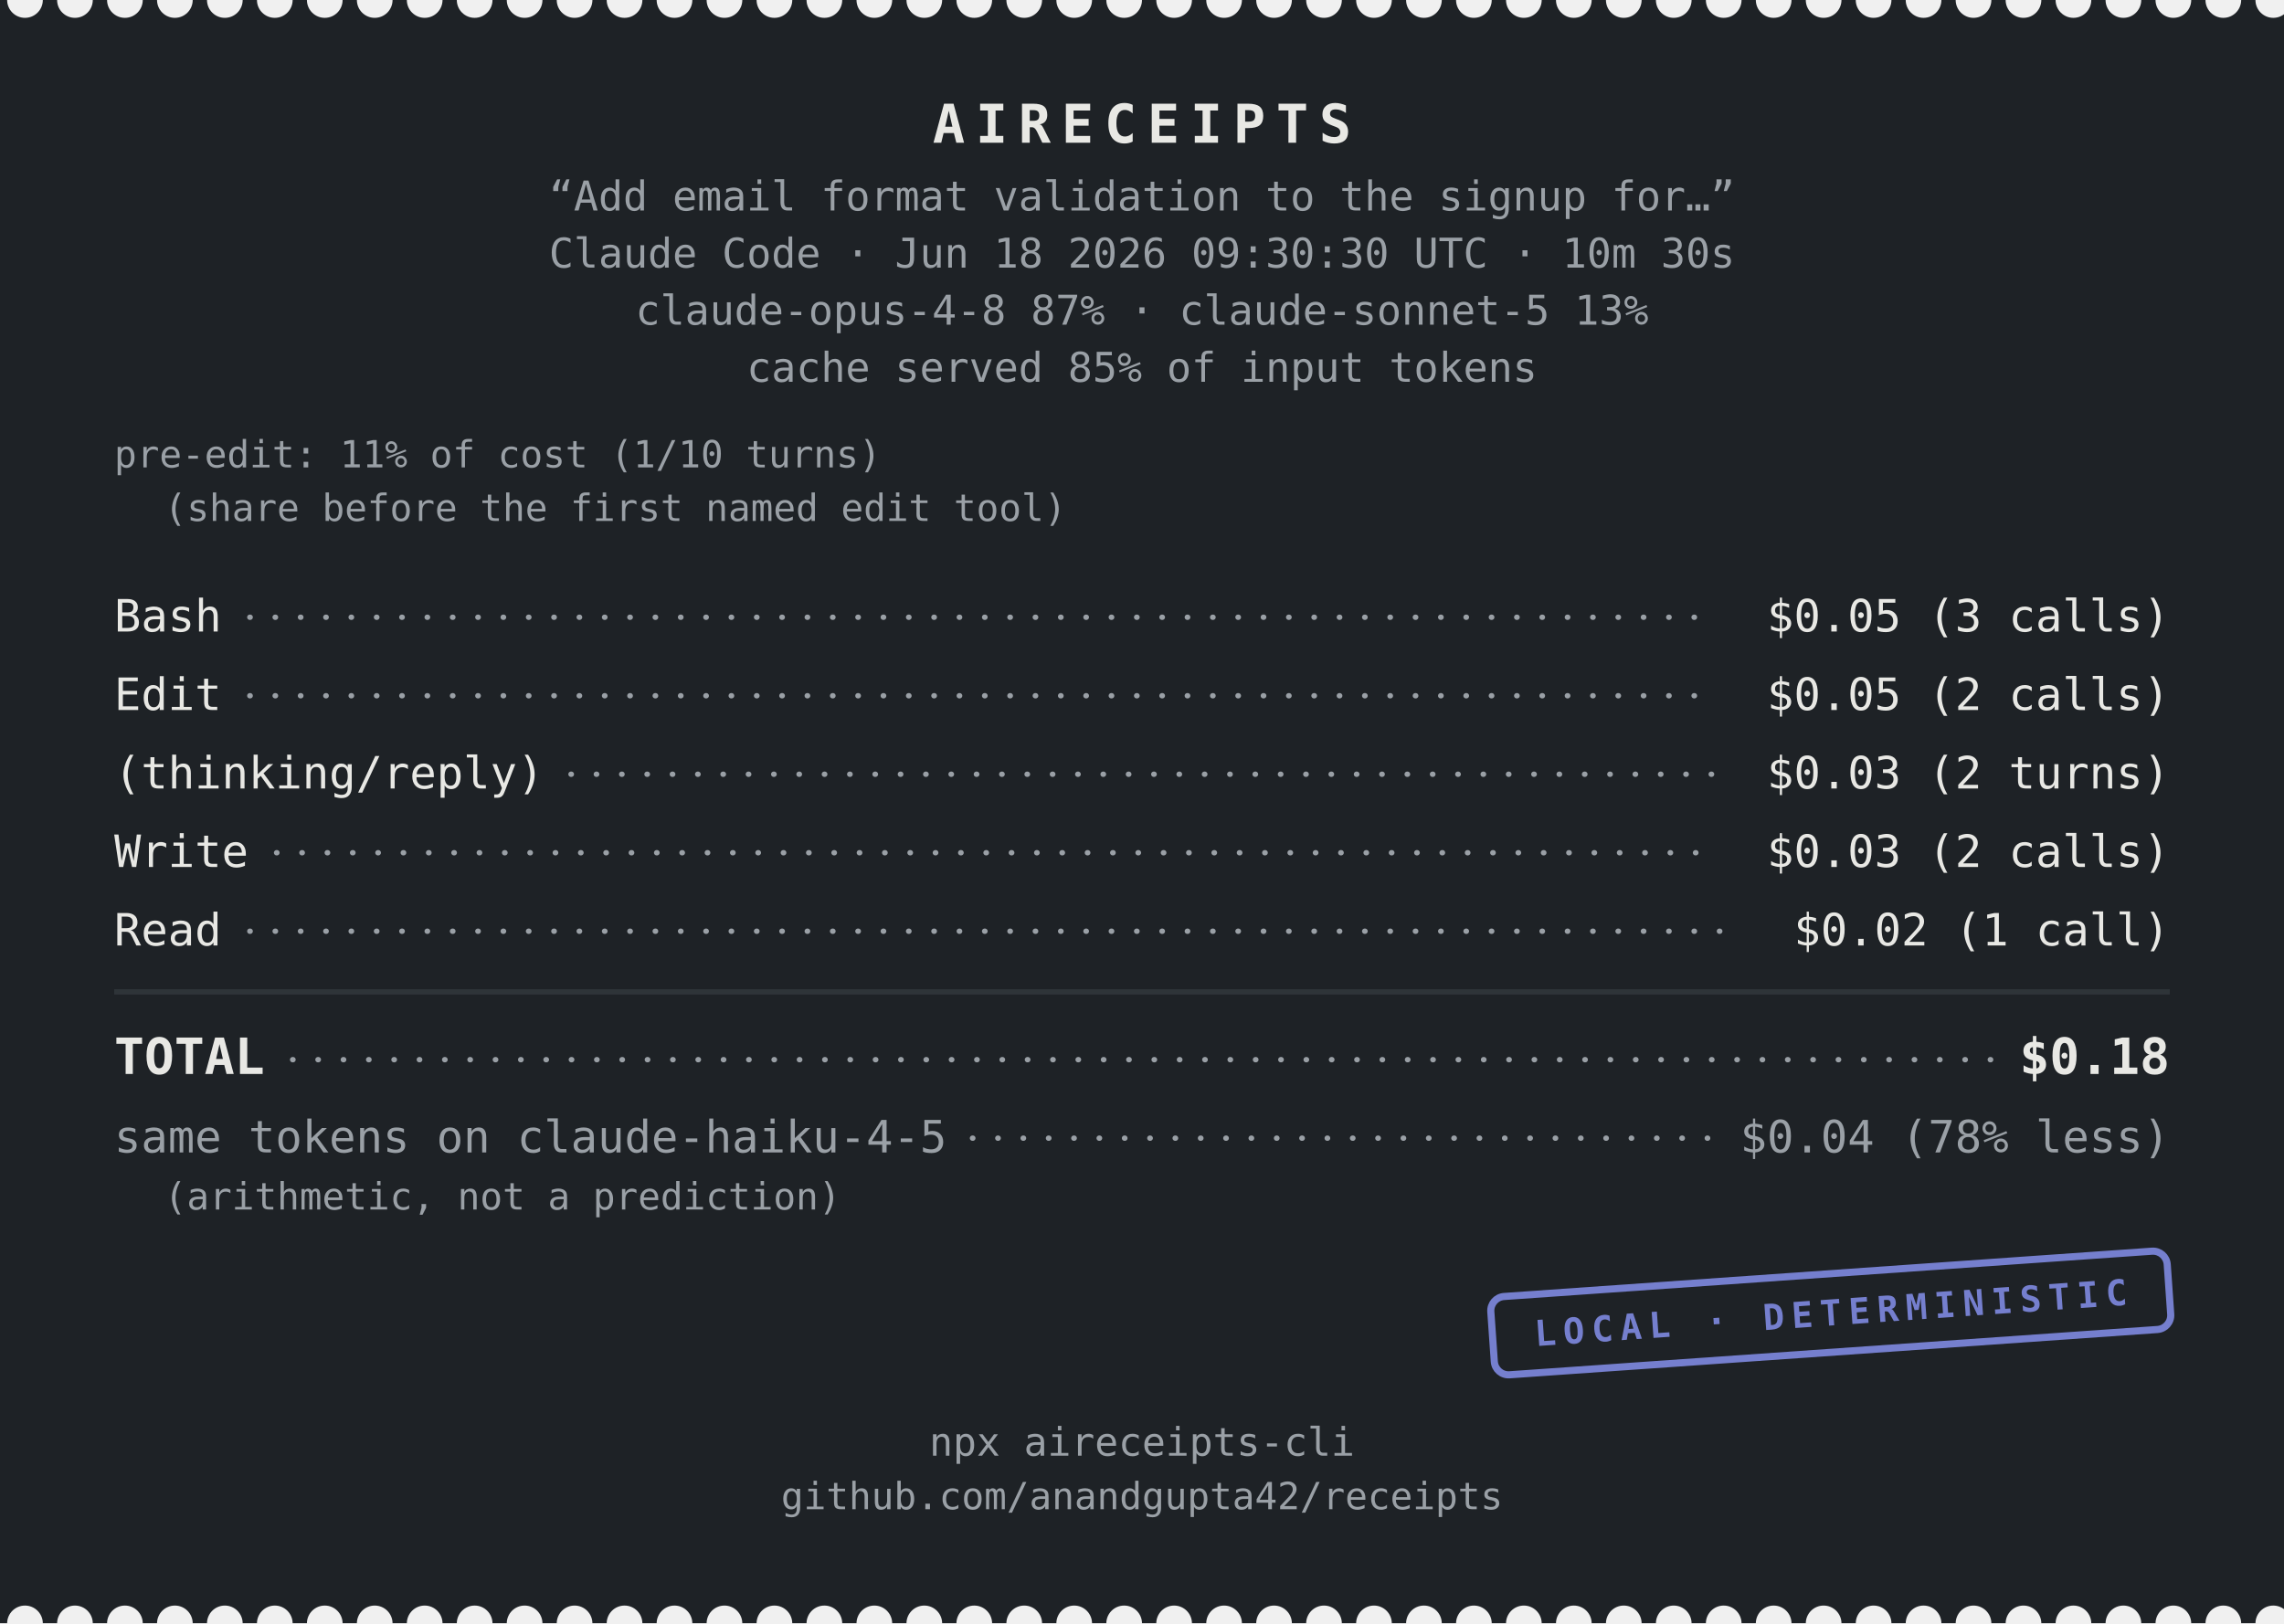
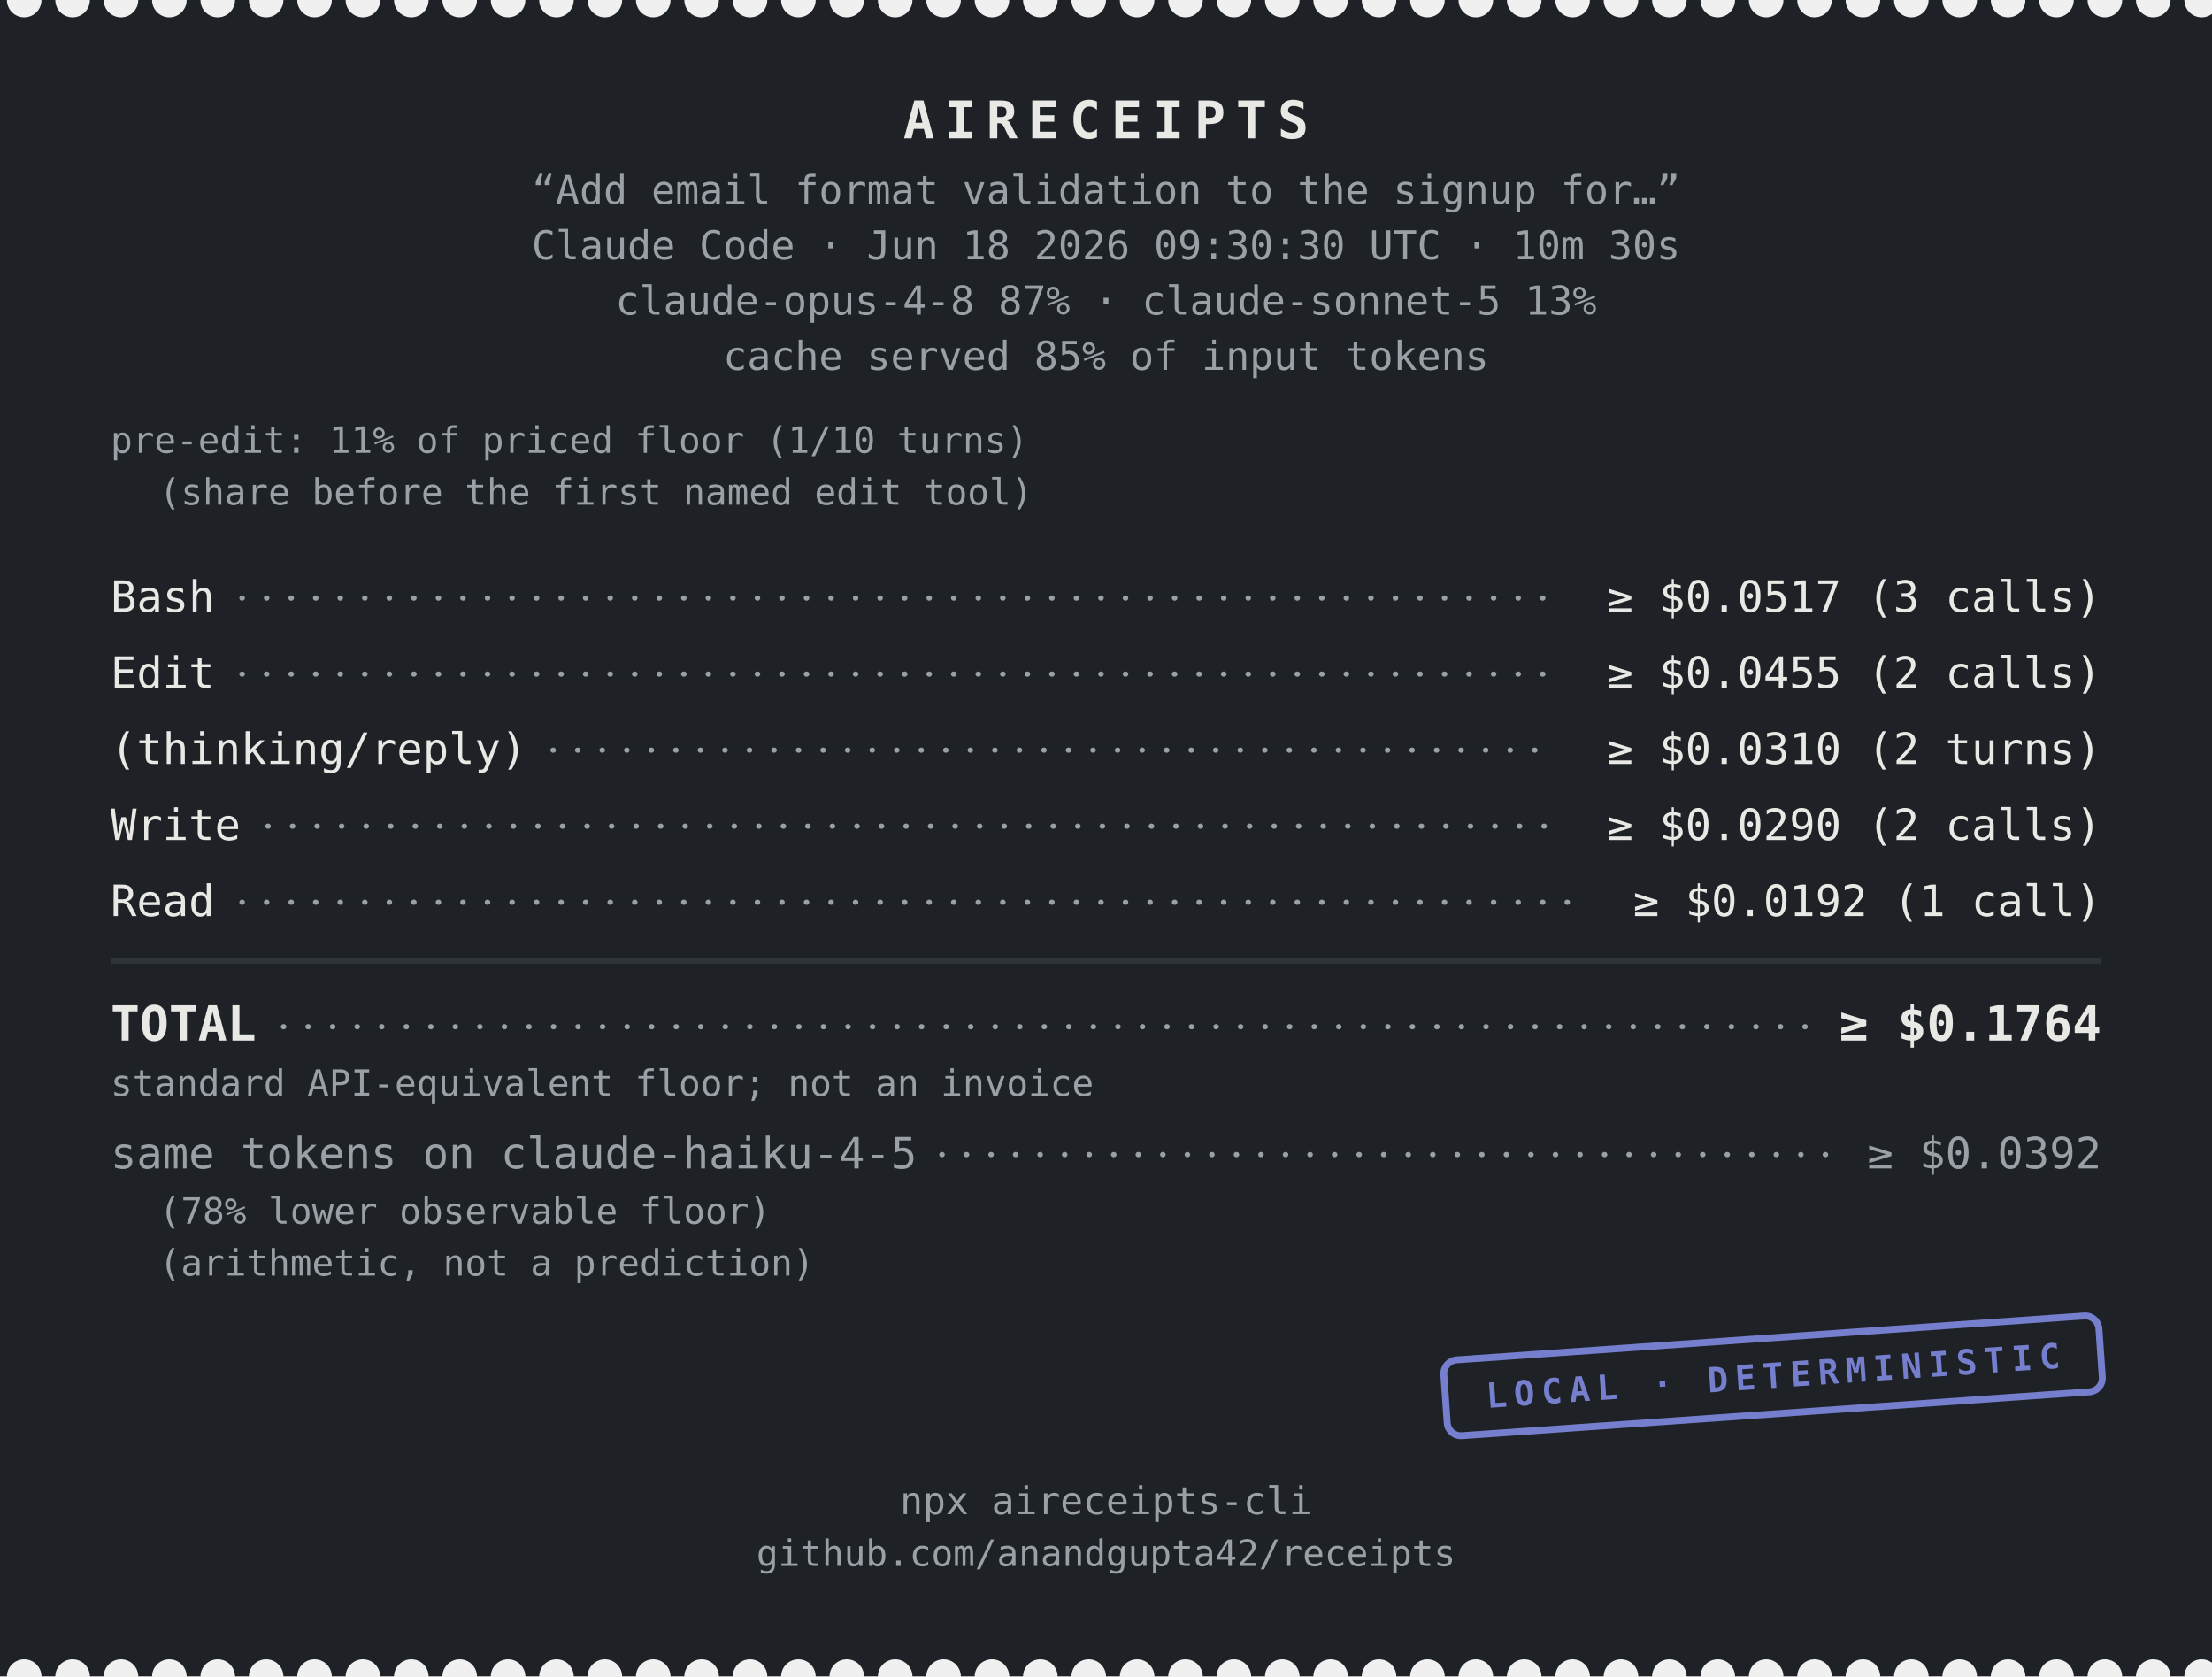
- <svg xmlns="http://www.w3.org/2000/svg" width="640" height="455" viewBox="0 0 640 455" font-family="&quot;SF Mono&quot;,&quot;Cascadia Code&quot;,&quot;JetBrains Mono&quot;,Menlo,Consolas,monospace" role="img" aria-label="aireceipts cost receipt">
+ <svg xmlns="http://www.w3.org/2000/svg" width="640" height="485" viewBox="0 0 640 485" font-family="&quot;SF Mono&quot;,&quot;Cascadia Code&quot;,&quot;JetBrains Mono&quot;,Menlo,Consolas,monospace" role="img" aria-label="aireceipts cost receipt">
  <g transform="translate(0 0)">
    <defs>
-       <mask id="perf-0" maskUnits="userSpaceOnUse" x="-5" y="-5" width="650" height="465">
-         <rect x="0" y="0" width="640" height="455" fill="#FFFFFF" />
+       <mask id="perf-0" maskUnits="userSpaceOnUse" x="-5" y="-5" width="650" height="495">
+         <rect x="0" y="0" width="640" height="485" fill="#FFFFFF" />
        <g class="perf-top">
          <circle cx="7" cy="0" r="5" fill="#000000" />
          <circle cx="21" cy="0" r="5" fill="#000000" />
          <circle cx="35" cy="0" r="5" fill="#000000" />
          <circle cx="49" cy="0" r="5" fill="#000000" />
          <circle cx="63" cy="0" r="5" fill="#000000" />
          <circle cx="77" cy="0" r="5" fill="#000000" />
          <circle cx="91" cy="0" r="5" fill="#000000" />
          <circle cx="105" cy="0" r="5" fill="#000000" />
          <circle cx="119" cy="0" r="5" fill="#000000" />
          <circle cx="133" cy="0" r="5" fill="#000000" />
          <circle cx="147" cy="0" r="5" fill="#000000" />
          <circle cx="161" cy="0" r="5" fill="#000000" />
          <circle cx="175" cy="0" r="5" fill="#000000" />
          <circle cx="189" cy="0" r="5" fill="#000000" />
          <circle cx="203" cy="0" r="5" fill="#000000" />
          <circle cx="217" cy="0" r="5" fill="#000000" />
          <circle cx="231" cy="0" r="5" fill="#000000" />
          <circle cx="245" cy="0" r="5" fill="#000000" />
          <circle cx="259" cy="0" r="5" fill="#000000" />
          <circle cx="273" cy="0" r="5" fill="#000000" />
          <circle cx="287" cy="0" r="5" fill="#000000" />
          <circle cx="301" cy="0" r="5" fill="#000000" />
          <circle cx="315" cy="0" r="5" fill="#000000" />
          <circle cx="329" cy="0" r="5" fill="#000000" />
          <circle cx="343" cy="0" r="5" fill="#000000" />
          <circle cx="357" cy="0" r="5" fill="#000000" />
          <circle cx="371" cy="0" r="5" fill="#000000" />
          <circle cx="385" cy="0" r="5" fill="#000000" />
          <circle cx="399" cy="0" r="5" fill="#000000" />
          <circle cx="413" cy="0" r="5" fill="#000000" />
          <circle cx="427" cy="0" r="5" fill="#000000" />
          <circle cx="441" cy="0" r="5" fill="#000000" />
          <circle cx="455" cy="0" r="5" fill="#000000" />
          <circle cx="469" cy="0" r="5" fill="#000000" />
          <circle cx="483" cy="0" r="5" fill="#000000" />
          <circle cx="497" cy="0" r="5" fill="#000000" />
          <circle cx="511" cy="0" r="5" fill="#000000" />
          <circle cx="525" cy="0" r="5" fill="#000000" />
          <circle cx="539" cy="0" r="5" fill="#000000" />
          <circle cx="553" cy="0" r="5" fill="#000000" />
          <circle cx="567" cy="0" r="5" fill="#000000" />
          <circle cx="581" cy="0" r="5" fill="#000000" />
          <circle cx="595" cy="0" r="5" fill="#000000" />
          <circle cx="609" cy="0" r="5" fill="#000000" />
          <circle cx="623" cy="0" r="5" fill="#000000" />
          <circle cx="637" cy="0" r="5" fill="#000000" />
        </g>
        <g class="perf-bottom">
-           <circle cx="7" cy="455" r="5" fill="#000000" />
-           <circle cx="21" cy="455" r="5" fill="#000000" />
-           <circle cx="35" cy="455" r="5" fill="#000000" />
-           <circle cx="49" cy="455" r="5" fill="#000000" />
-           <circle cx="63" cy="455" r="5" fill="#000000" />
-           <circle cx="77" cy="455" r="5" fill="#000000" />
-           <circle cx="91" cy="455" r="5" fill="#000000" />
-           <circle cx="105" cy="455" r="5" fill="#000000" />
-           <circle cx="119" cy="455" r="5" fill="#000000" />
-           <circle cx="133" cy="455" r="5" fill="#000000" />
-           <circle cx="147" cy="455" r="5" fill="#000000" />
-           <circle cx="161" cy="455" r="5" fill="#000000" />
-           <circle cx="175" cy="455" r="5" fill="#000000" />
-           <circle cx="189" cy="455" r="5" fill="#000000" />
-           <circle cx="203" cy="455" r="5" fill="#000000" />
-           <circle cx="217" cy="455" r="5" fill="#000000" />
-           <circle cx="231" cy="455" r="5" fill="#000000" />
-           <circle cx="245" cy="455" r="5" fill="#000000" />
-           <circle cx="259" cy="455" r="5" fill="#000000" />
-           <circle cx="273" cy="455" r="5" fill="#000000" />
-           <circle cx="287" cy="455" r="5" fill="#000000" />
-           <circle cx="301" cy="455" r="5" fill="#000000" />
-           <circle cx="315" cy="455" r="5" fill="#000000" />
-           <circle cx="329" cy="455" r="5" fill="#000000" />
-           <circle cx="343" cy="455" r="5" fill="#000000" />
-           <circle cx="357" cy="455" r="5" fill="#000000" />
-           <circle cx="371" cy="455" r="5" fill="#000000" />
-           <circle cx="385" cy="455" r="5" fill="#000000" />
-           <circle cx="399" cy="455" r="5" fill="#000000" />
-           <circle cx="413" cy="455" r="5" fill="#000000" />
-           <circle cx="427" cy="455" r="5" fill="#000000" />
-           <circle cx="441" cy="455" r="5" fill="#000000" />
-           <circle cx="455" cy="455" r="5" fill="#000000" />
-           <circle cx="469" cy="455" r="5" fill="#000000" />
-           <circle cx="483" cy="455" r="5" fill="#000000" />
-           <circle cx="497" cy="455" r="5" fill="#000000" />
-           <circle cx="511" cy="455" r="5" fill="#000000" />
-           <circle cx="525" cy="455" r="5" fill="#000000" />
-           <circle cx="539" cy="455" r="5" fill="#000000" />
-           <circle cx="553" cy="455" r="5" fill="#000000" />
-           <circle cx="567" cy="455" r="5" fill="#000000" />
-           <circle cx="581" cy="455" r="5" fill="#000000" />
-           <circle cx="595" cy="455" r="5" fill="#000000" />
-           <circle cx="609" cy="455" r="5" fill="#000000" />
-           <circle cx="623" cy="455" r="5" fill="#000000" />
-           <circle cx="637" cy="455" r="5" fill="#000000" />
+           <circle cx="7" cy="485" r="5" fill="#000000" />
+           <circle cx="21" cy="485" r="5" fill="#000000" />
+           <circle cx="35" cy="485" r="5" fill="#000000" />
+           <circle cx="49" cy="485" r="5" fill="#000000" />
+           <circle cx="63" cy="485" r="5" fill="#000000" />
+           <circle cx="77" cy="485" r="5" fill="#000000" />
+           <circle cx="91" cy="485" r="5" fill="#000000" />
+           <circle cx="105" cy="485" r="5" fill="#000000" />
+           <circle cx="119" cy="485" r="5" fill="#000000" />
+           <circle cx="133" cy="485" r="5" fill="#000000" />
+           <circle cx="147" cy="485" r="5" fill="#000000" />
+           <circle cx="161" cy="485" r="5" fill="#000000" />
+           <circle cx="175" cy="485" r="5" fill="#000000" />
+           <circle cx="189" cy="485" r="5" fill="#000000" />
+           <circle cx="203" cy="485" r="5" fill="#000000" />
+           <circle cx="217" cy="485" r="5" fill="#000000" />
+           <circle cx="231" cy="485" r="5" fill="#000000" />
+           <circle cx="245" cy="485" r="5" fill="#000000" />
+           <circle cx="259" cy="485" r="5" fill="#000000" />
+           <circle cx="273" cy="485" r="5" fill="#000000" />
+           <circle cx="287" cy="485" r="5" fill="#000000" />
+           <circle cx="301" cy="485" r="5" fill="#000000" />
+           <circle cx="315" cy="485" r="5" fill="#000000" />
+           <circle cx="329" cy="485" r="5" fill="#000000" />
+           <circle cx="343" cy="485" r="5" fill="#000000" />
+           <circle cx="357" cy="485" r="5" fill="#000000" />
+           <circle cx="371" cy="485" r="5" fill="#000000" />
+           <circle cx="385" cy="485" r="5" fill="#000000" />
+           <circle cx="399" cy="485" r="5" fill="#000000" />
+           <circle cx="413" cy="485" r="5" fill="#000000" />
+           <circle cx="427" cy="485" r="5" fill="#000000" />
+           <circle cx="441" cy="485" r="5" fill="#000000" />
+           <circle cx="455" cy="485" r="5" fill="#000000" />
+           <circle cx="469" cy="485" r="5" fill="#000000" />
+           <circle cx="483" cy="485" r="5" fill="#000000" />
+           <circle cx="497" cy="485" r="5" fill="#000000" />
+           <circle cx="511" cy="485" r="5" fill="#000000" />
+           <circle cx="525" cy="485" r="5" fill="#000000" />
+           <circle cx="539" cy="485" r="5" fill="#000000" />
+           <circle cx="553" cy="485" r="5" fill="#000000" />
+           <circle cx="567" cy="485" r="5" fill="#000000" />
+           <circle cx="581" cy="485" r="5" fill="#000000" />
+           <circle cx="595" cy="485" r="5" fill="#000000" />
+           <circle cx="609" cy="485" r="5" fill="#000000" />
+           <circle cx="623" cy="485" r="5" fill="#000000" />
+           <circle cx="637" cy="485" r="5" fill="#000000" />
        </g>
      </mask>
    </defs>
-     <rect x="0" y="0" width="640" height="455" fill="#1E2226" mask="url(#perf-0)" />
+     <rect x="0" y="0" width="640" height="485" fill="#1E2226" mask="url(#perf-0)" />
    <text x="320" y="40" font-size="15" fill="#E8E8E4" text-anchor="middle" font-weight="700" letter-spacing="3">AIRECEIPTS</text>
    <text x="320" y="59" font-size="11.5" fill="#9AA0A6" text-anchor="middle">“Add email format validation to the signup for…”</text>
    <text x="320" y="75" font-size="11.5" fill="#9AA0A6" text-anchor="middle">Claude Code · Jun 18 2026 09:30:30 UTC · 10m 30s</text>
    <text x="320" y="91" font-size="11.5" fill="#9AA0A6" text-anchor="middle">claude-opus-4-8 87% · claude-sonnet-5 13%</text>
    <text x="320" y="107" font-size="11.5" fill="#9AA0A6" text-anchor="middle">cache served 85% of input tokens</text>
-     <text x="32" y="131" font-size="10.5" fill="#9AA0A6" text-anchor="start">pre-edit: 11% of cost (1/10 turns)</text>
+     <text x="32" y="131" font-size="10.5" fill="#9AA0A6" text-anchor="start">pre-edit: 11% of priced floor (1/10 turns)</text>
    <text x="46" y="146" font-size="10.5" fill="#9AA0A6" text-anchor="start">(share before the first named edit tool)</text>
    <text x="32" y="177" font-size="12.5" fill="#E8E8E4" text-anchor="start">Bash</text>
-     <text x="608" y="177" font-size="12.5" fill="#E8E8E4" text-anchor="end">$0.05  (3 calls)</text>
-     <line x1="70" y1="173" x2="480" y2="173" stroke="#9AA0A6" stroke-width="1.5" stroke-linecap="round" stroke-dasharray="0.1 7" />
+     <text x="608" y="177" font-size="12.5" fill="#E8E8E4" text-anchor="end">≥ $0.0517  (3 calls)</text>
+     <line x1="70" y1="173" x2="450" y2="173" stroke="#9AA0A6" stroke-width="1.5" stroke-linecap="round" stroke-dasharray="0.1 7" />
    <text x="32" y="199" font-size="12.5" fill="#E8E8E4" text-anchor="start">Edit</text>
-     <text x="608" y="199" font-size="12.5" fill="#E8E8E4" text-anchor="end">$0.05  (2 calls)</text>
-     <line x1="70" y1="195" x2="480" y2="195" stroke="#9AA0A6" stroke-width="1.5" stroke-linecap="round" stroke-dasharray="0.1 7" />
+     <text x="608" y="199" font-size="12.5" fill="#E8E8E4" text-anchor="end">≥ $0.0455  (2 calls)</text>
+     <line x1="70" y1="195" x2="450" y2="195" stroke="#9AA0A6" stroke-width="1.5" stroke-linecap="round" stroke-dasharray="0.1 7" />
    <text x="32" y="221" font-size="12.5" fill="#E8E8E4" text-anchor="start">(thinking/reply)</text>
-     <text x="608" y="221" font-size="12.5" fill="#E8E8E4" text-anchor="end">$0.03  (2 turns)</text>
-     <line x1="160" y1="217" x2="480" y2="217" stroke="#9AA0A6" stroke-width="1.5" stroke-linecap="round" stroke-dasharray="0.1 7" />
+     <text x="608" y="221" font-size="12.5" fill="#E8E8E4" text-anchor="end">≥ $0.0310  (2 turns)</text>
+     <line x1="160" y1="217" x2="450" y2="217" stroke="#9AA0A6" stroke-width="1.5" stroke-linecap="round" stroke-dasharray="0.1 7" />
    <text x="32" y="243" font-size="12.5" fill="#E8E8E4" text-anchor="start">Write</text>
-     <text x="608" y="243" font-size="12.5" fill="#E8E8E4" text-anchor="end">$0.03  (2 calls)</text>
-     <line x1="77.5" y1="239" x2="480" y2="239" stroke="#9AA0A6" stroke-width="1.5" stroke-linecap="round" stroke-dasharray="0.1 7" />
+     <text x="608" y="243" font-size="12.5" fill="#E8E8E4" text-anchor="end">≥ $0.0290  (2 calls)</text>
+     <line x1="77.5" y1="239" x2="450" y2="239" stroke="#9AA0A6" stroke-width="1.5" stroke-linecap="round" stroke-dasharray="0.1 7" />
    <text x="32" y="265" font-size="12.5" fill="#E8E8E4" text-anchor="start">Read</text>
-     <text x="608" y="265" font-size="12.5" fill="#E8E8E4" text-anchor="end">$0.02  (1 call)</text>
-     <line x1="70" y1="261" x2="487.5" y2="261" stroke="#9AA0A6" stroke-width="1.5" stroke-linecap="round" stroke-dasharray="0.1 7" />
+     <text x="608" y="265" font-size="12.5" fill="#E8E8E4" text-anchor="end">≥ $0.0192  (1 call)</text>
+     <line x1="70" y1="261" x2="457.5" y2="261" stroke="#9AA0A6" stroke-width="1.5" stroke-linecap="round" stroke-dasharray="0.1 7" />
    <line x1="32" y1="278" x2="608" y2="278" stroke="#2E3438" stroke-width="1.5" />
    <text x="32" y="301" font-size="14" fill="#E8E8E4" text-anchor="start" font-weight="700">TOTAL</text>
-     <text x="608" y="301" font-size="14" fill="#E8E8E4" text-anchor="end" font-weight="700">$0.18</text>
-     <line x1="82" y1="297" x2="558" y2="297" stroke="#9AA0A6" stroke-width="1.5" stroke-linecap="round" stroke-dasharray="0.1 7" />
-     <text x="32" y="323" font-size="12.5" fill="#9AA0A6" text-anchor="start" font-weight="400">same tokens on claude-haiku-4-5</text>
-     <text x="608" y="323" font-size="12.5" fill="#9AA0A6" text-anchor="end" font-weight="400">$0.04 (78% less)</text>
-     <line x1="272.5" y1="319" x2="480" y2="319" stroke="#9AA0A6" stroke-width="1.5" stroke-linecap="round" stroke-dasharray="0.1 7" />
-     <text x="46" y="339" font-size="10.5" fill="#9AA0A6" text-anchor="start">(arithmetic, not a prediction)</text>
-     <g class="stamp" opacity="0.8" transform="rotate(-4 513 368)">
-       <rect x="418" y="357" width="190" height="22" rx="4" fill="none" stroke="#8B96F8" stroke-width="2" />
-       <text x="513" y="371.5" font-size="10" fill="#8B96F8" text-anchor="middle" font-weight="700" letter-spacing="2">LOCAL · DETERMINISTIC</text>
+     <text x="608" y="301" font-size="14" fill="#E8E8E4" text-anchor="end" font-weight="700">≥ $0.1764</text>
+     <line x1="82" y1="297" x2="524.4" y2="297" stroke="#9AA0A6" stroke-width="1.5" stroke-linecap="round" stroke-dasharray="0.1 7" />
+     <text x="32" y="317" font-size="10.5" fill="#9AA0A6" text-anchor="start">standard API-equivalent floor; not an invoice</text>
+     <text x="32" y="338" font-size="12.5" fill="#9AA0A6" text-anchor="start" font-weight="400">same tokens on claude-haiku-4-5</text>
+     <text x="608" y="338" font-size="12.5" fill="#9AA0A6" text-anchor="end" font-weight="400">≥ $0.0392</text>
+     <line x1="272.5" y1="334" x2="532.5" y2="334" stroke="#9AA0A6" stroke-width="1.5" stroke-linecap="round" stroke-dasharray="0.1 7" />
+     <text x="46" y="354" font-size="10.5" fill="#9AA0A6" text-anchor="start">(78% lower observable floor)</text>
+     <text x="46" y="369" font-size="10.5" fill="#9AA0A6" text-anchor="start">(arithmetic, not a prediction)</text>
+     <g class="stamp" opacity="0.8" transform="rotate(-4 513 398)">
+       <rect x="418" y="387" width="190" height="22" rx="4" fill="none" stroke="#8B96F8" stroke-width="2" />
+       <text x="513" y="401.5" font-size="10" fill="#8B96F8" text-anchor="middle" font-weight="700" letter-spacing="2">LOCAL · DETERMINISTIC</text>
    </g>
-     <text x="320" y="408" font-size="11" fill="#9AA0A6" text-anchor="middle">npx aireceipts-cli</text>
-     <text x="320" y="423" font-size="10.5" fill="#9AA0A6" text-anchor="middle">github.com/anandgupta42/receipts</text>
+     <text x="320" y="438" font-size="11" fill="#9AA0A6" text-anchor="middle">npx aireceipts-cli</text>
+     <text x="320" y="453" font-size="10.5" fill="#9AA0A6" text-anchor="middle">github.com/anandgupta42/receipts</text>
  </g>
</svg>
